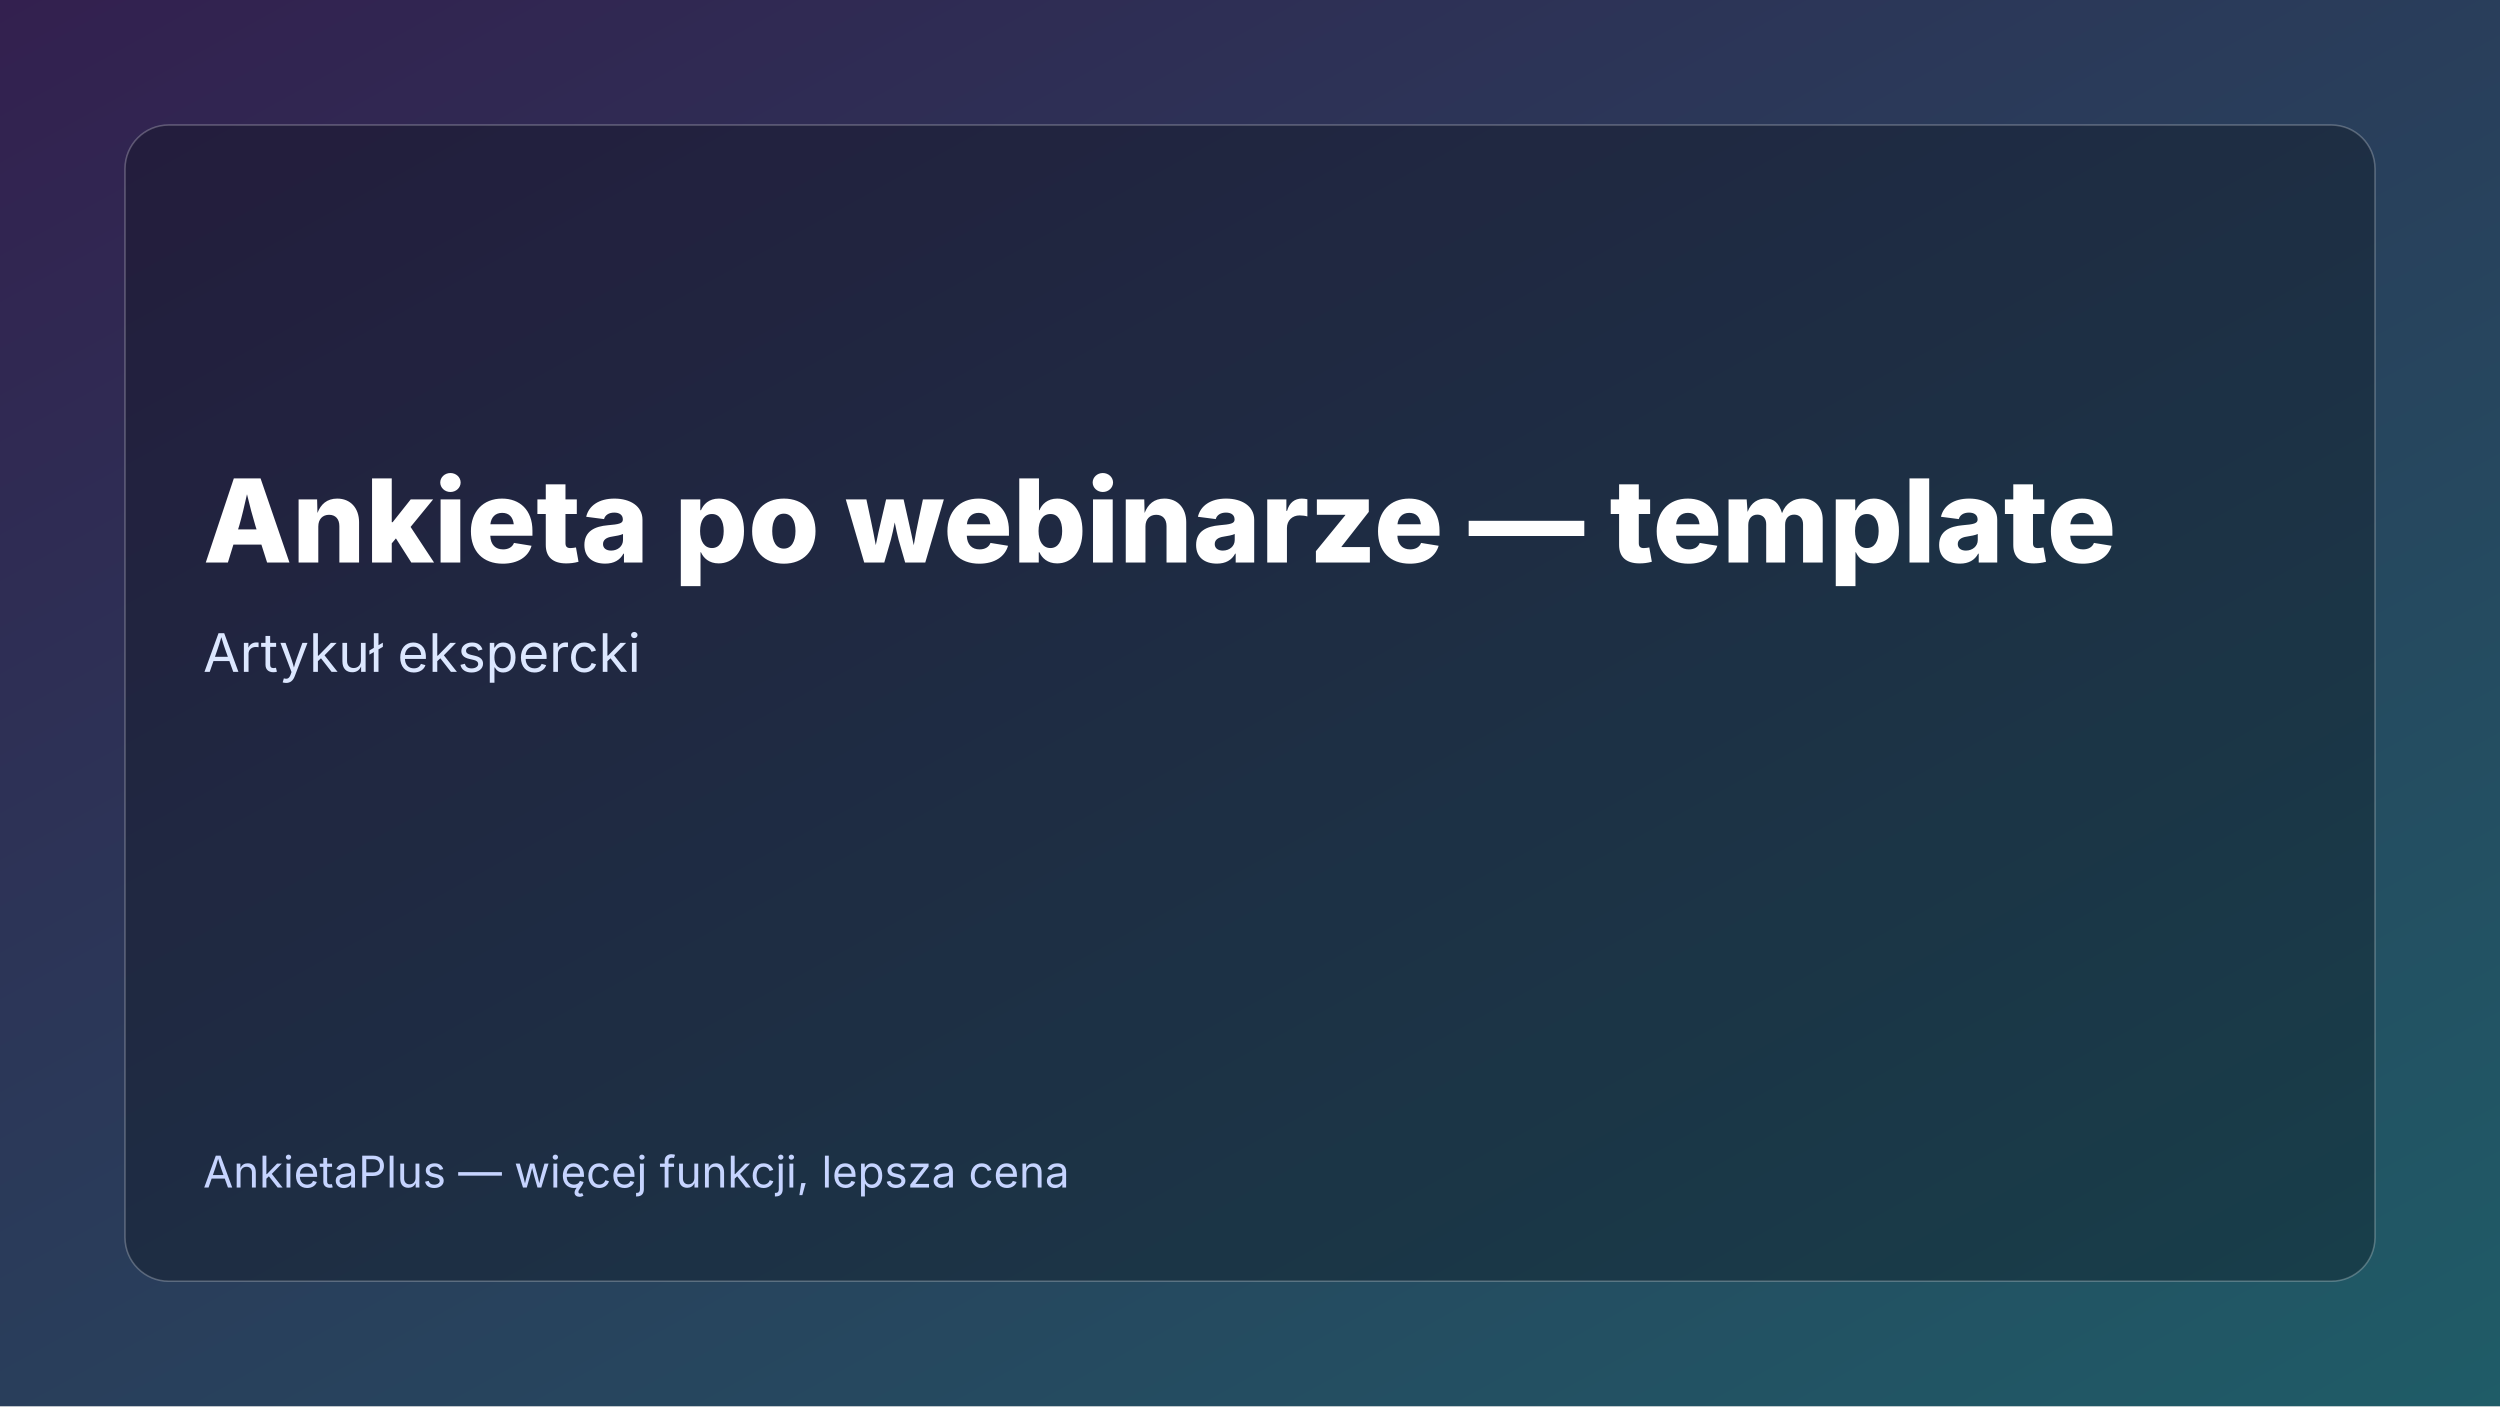
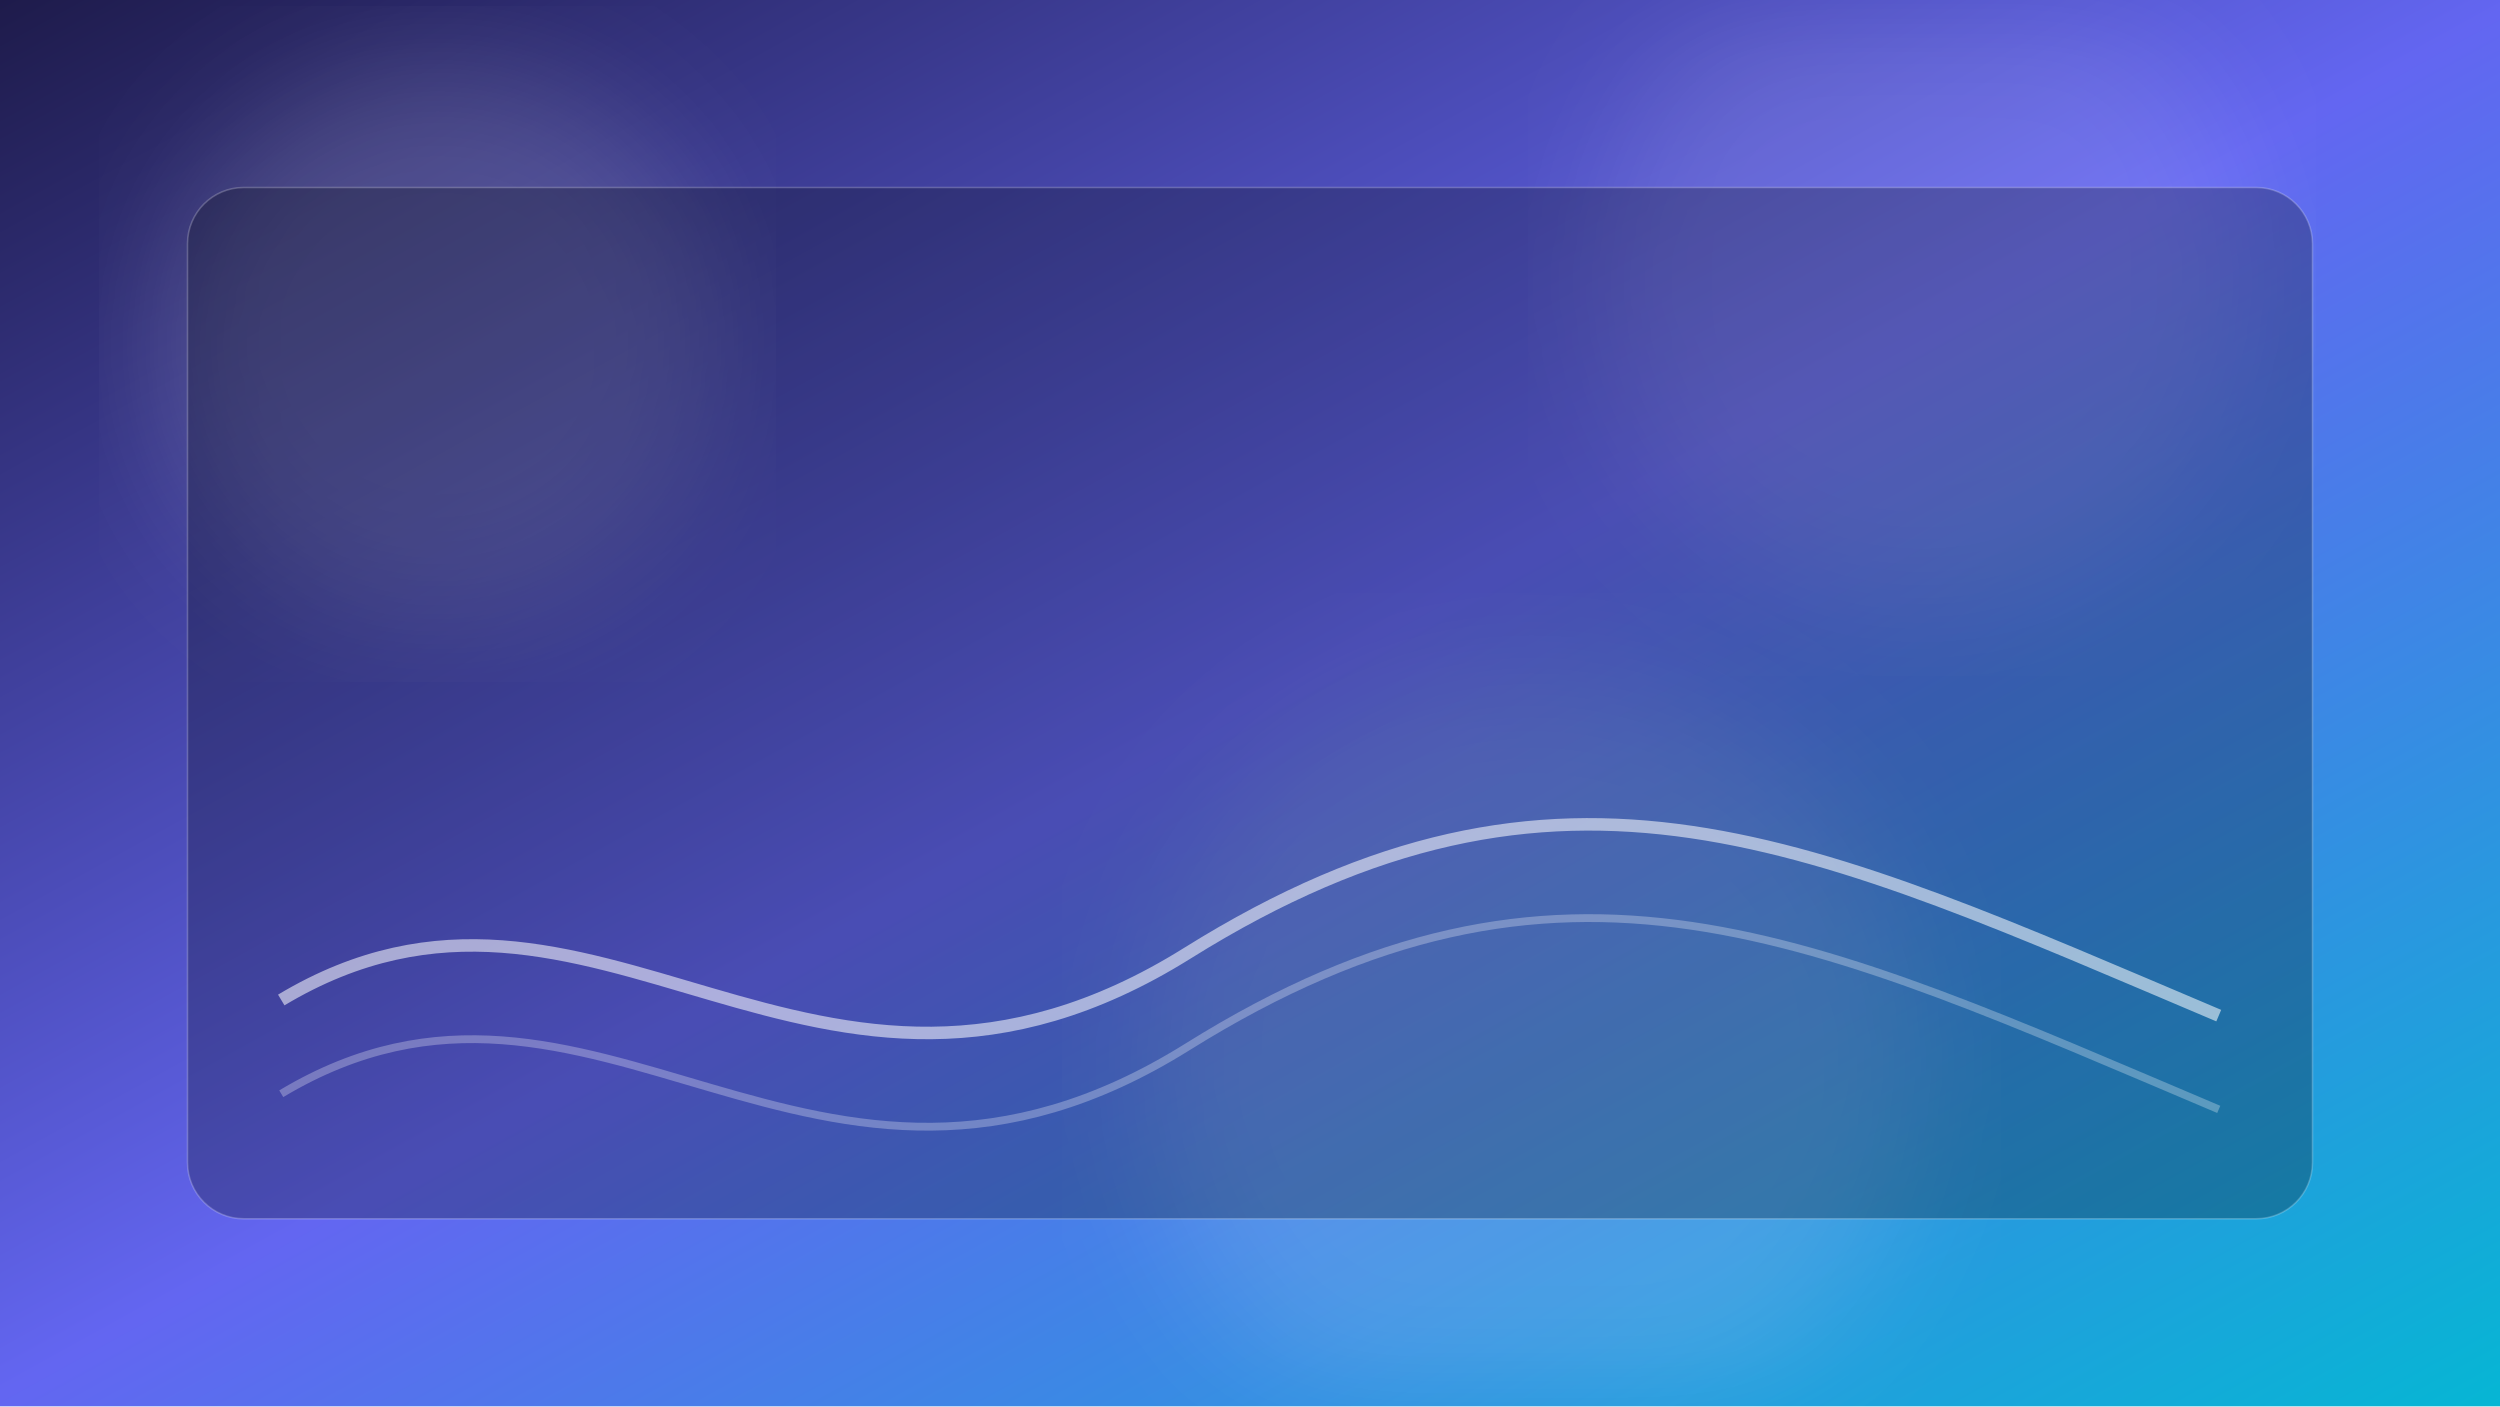
<svg xmlns="http://www.w3.org/2000/svg" width="1600" height="900" viewBox="0 0 1600 900">
  <defs>
    <linearGradient id="g" x1="0" y1="0" x2="1" y2="1">
-       <stop offset="0%" stop-color="#33204f" />
-       <stop offset="100%" stop-color="#1f5c67" />
+       <stop offset="0" stop-color="#1e1b4b" />
+       <stop offset="0.5" stop-color="#6366f1" />
+       <stop offset="1" stop-color="#06b6d4" />
    </linearGradient>
+     <filter id="b">
+       <feGaussianBlur stdDeviation="40" />
+     </filter>
  </defs>
  <rect width="1600" height="900" fill="url(#g)" />
-   <rect x="80" y="80" width="1440" height="740" rx="28" fill="rgba(10,15,25,0.35)" stroke="rgba(255,255,255,.25)" />
-   <text x="130" y="360" fill="#fff" font-size="74" font-family="Inter, Arial" font-weight="800">Ankieta po webinarze — template</text>
-   <text x="130" y="430" fill="#dce7ff" font-size="34" font-family="Inter, Arial">Artykuł ekspercki</text>
-   <text x="130" y="760" fill="#c6d4ff" font-size="28" font-family="Inter, Arial">AnkietaPlus — więcej funkcji, lepsza cena</text>
+   <circle cx="280" cy="220" r="180" fill="rgba(255,255,255,.14)" filter="url(#b)" />
+   <circle cx="1230" cy="180" r="210" fill="rgba(255,255,255,.10)" filter="url(#b)" />
+   <circle cx="980" cy="680" r="250" fill="rgba(255,255,255,.12)" filter="url(#b)" />
+   <rect x="120" y="120" width="1360" height="660" rx="36" fill="rgba(8,12,24,.28)" stroke="rgba(255,255,255,.22)" />
+   <path d="M180 640 C380 520, 520 760, 760 610 S1160 540, 1420 650" fill="none" stroke="rgba(255,255,255,.55)" stroke-width="8" />
+   <path d="M180 700 C380 580, 520 820, 760 670 S1160 600, 1420 710" fill="none" stroke="rgba(255,255,255,.28)" stroke-width="5" />
</svg>
